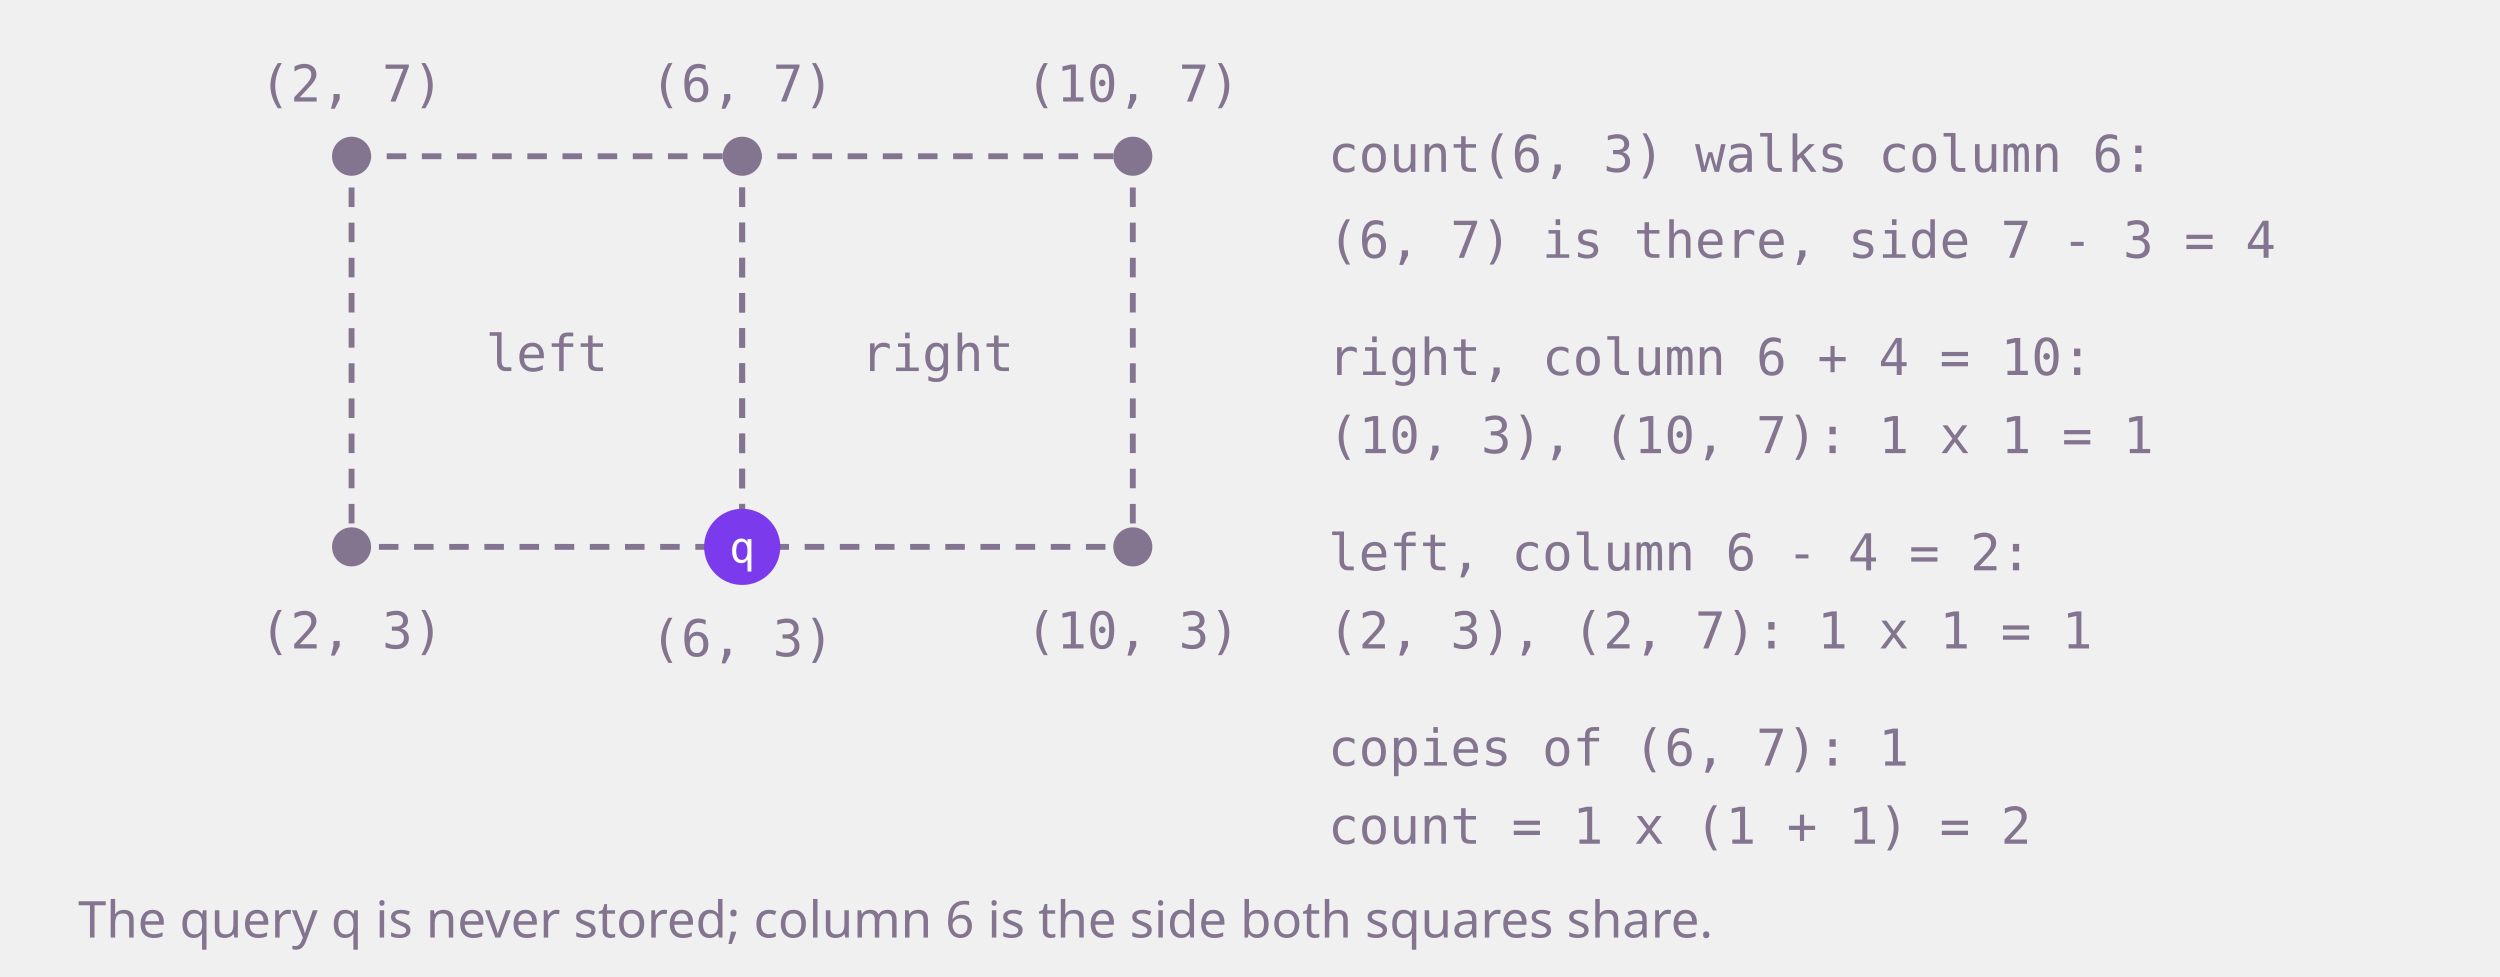
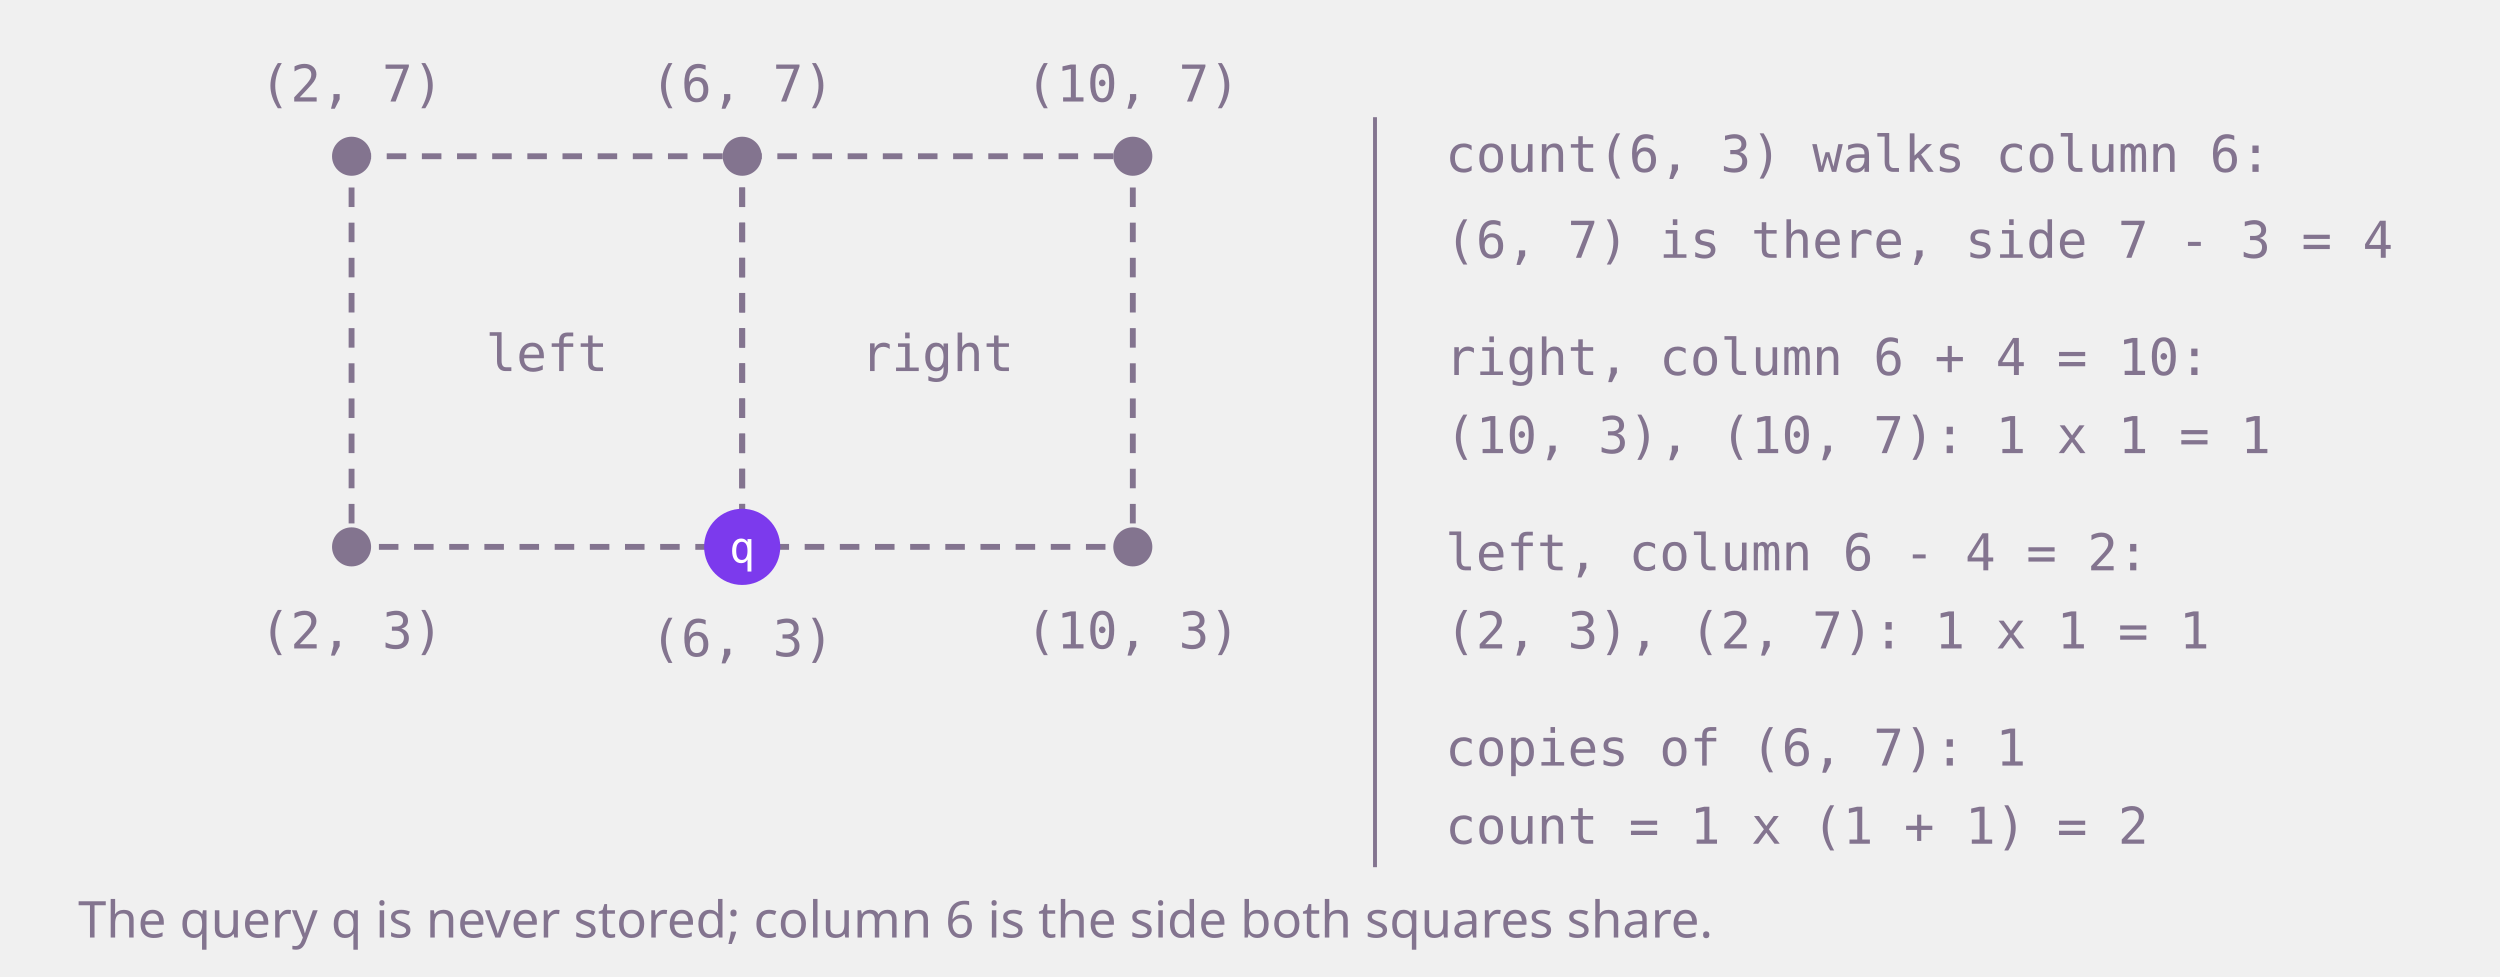
<svg xmlns="http://www.w3.org/2000/svg" viewBox="0 0 640 250" width="640" height="250" role="img">
  <g fill="none" stroke="#83748f" stroke-width="1.5" stroke-dasharray="5 4">
    <rect x="90" y="40" width="100" height="100" />
    <rect x="190" y="40" width="100" height="100" />
  </g>
  <g fill="#83748f">
    <circle cx="90" cy="40" r="5" />
    <circle cx="190" cy="40" r="5" />
    <circle cx="290" cy="40" r="5" />
    <circle cx="90" cy="140" r="5" />
    <circle cx="290" cy="140" r="5" />
  </g>
  <circle cx="190" cy="140" r="9" fill="#7c3aed" stroke="#7c3aed" stroke-width="1.5" />
  <text x="190" y="144" font-family="JetBrains Mono, Consolas, monospace" font-size="11" fill="#ffffff" text-anchor="middle">q</text>
  <g font-family="JetBrains Mono, Consolas, monospace" font-size="13" fill="#83748f" text-anchor="middle">
    <text x="90" y="26">(2, 7)</text>
    <text x="190" y="26">(6, 7)</text>
    <text x="290" y="26">(10, 7)</text>
    <text x="90" y="166">(2, 3)</text>
    <text x="190" y="168">(6, 3)</text>
    <text x="290" y="166">(10, 3)</text>
    <text x="140" y="95">left</text>
    <text x="240" y="95">right</text>
  </g>
+   <path d="M 352 30 L 352 222" stroke="#83748f" stroke-width="1" fill="none" />
  <g font-family="JetBrains Mono, Consolas, monospace" font-size="13" fill="#83748f">
-     <text x="340" y="44">count(6, 3) walks column 6:</text>
-     <text x="340" y="66">(6, 7) is there, side 7 - 3 = 4</text>
-     <text x="340" y="96">right, column 6 + 4 = 10:</text>
-     <text x="340" y="116">(10, 3), (10, 7): 1 x 1 = 1</text>
-     <text x="340" y="146">left, column 6 - 4 = 2:</text>
-     <text x="340" y="166">(2, 3), (2, 7): 1 x 1 = 1</text>
-     <text x="340" y="196">copies of (6, 7): 1</text>
-     <text x="340" y="216">count = 1 x (1 + 1) = 2</text>
+     <text x="370" y="44">count(6, 3) walks column 6:</text>
+     <text x="370" y="66">(6, 7) is there, side 7 - 3 = 4</text>
+     <text x="370" y="96">right, column 6 + 4 = 10:</text>
+     <text x="370" y="116">(10, 3), (10, 7): 1 x 1 = 1</text>
+     <text x="370" y="146">left, column 6 - 4 = 2:</text>
+     <text x="370" y="166">(2, 3), (2, 7): 1 x 1 = 1</text>
+     <text x="370" y="196">copies of (6, 7): 1</text>
+     <text x="370" y="216">count = 1 x (1 + 1) = 2</text>
  </g>
  <text x="20" y="240" font-family="Hanken Grotesk, Segoe UI, sans-serif" font-size="13" fill="#83748f">The query q is never stored; column 6 is the side both squares share.</text>
</svg>
